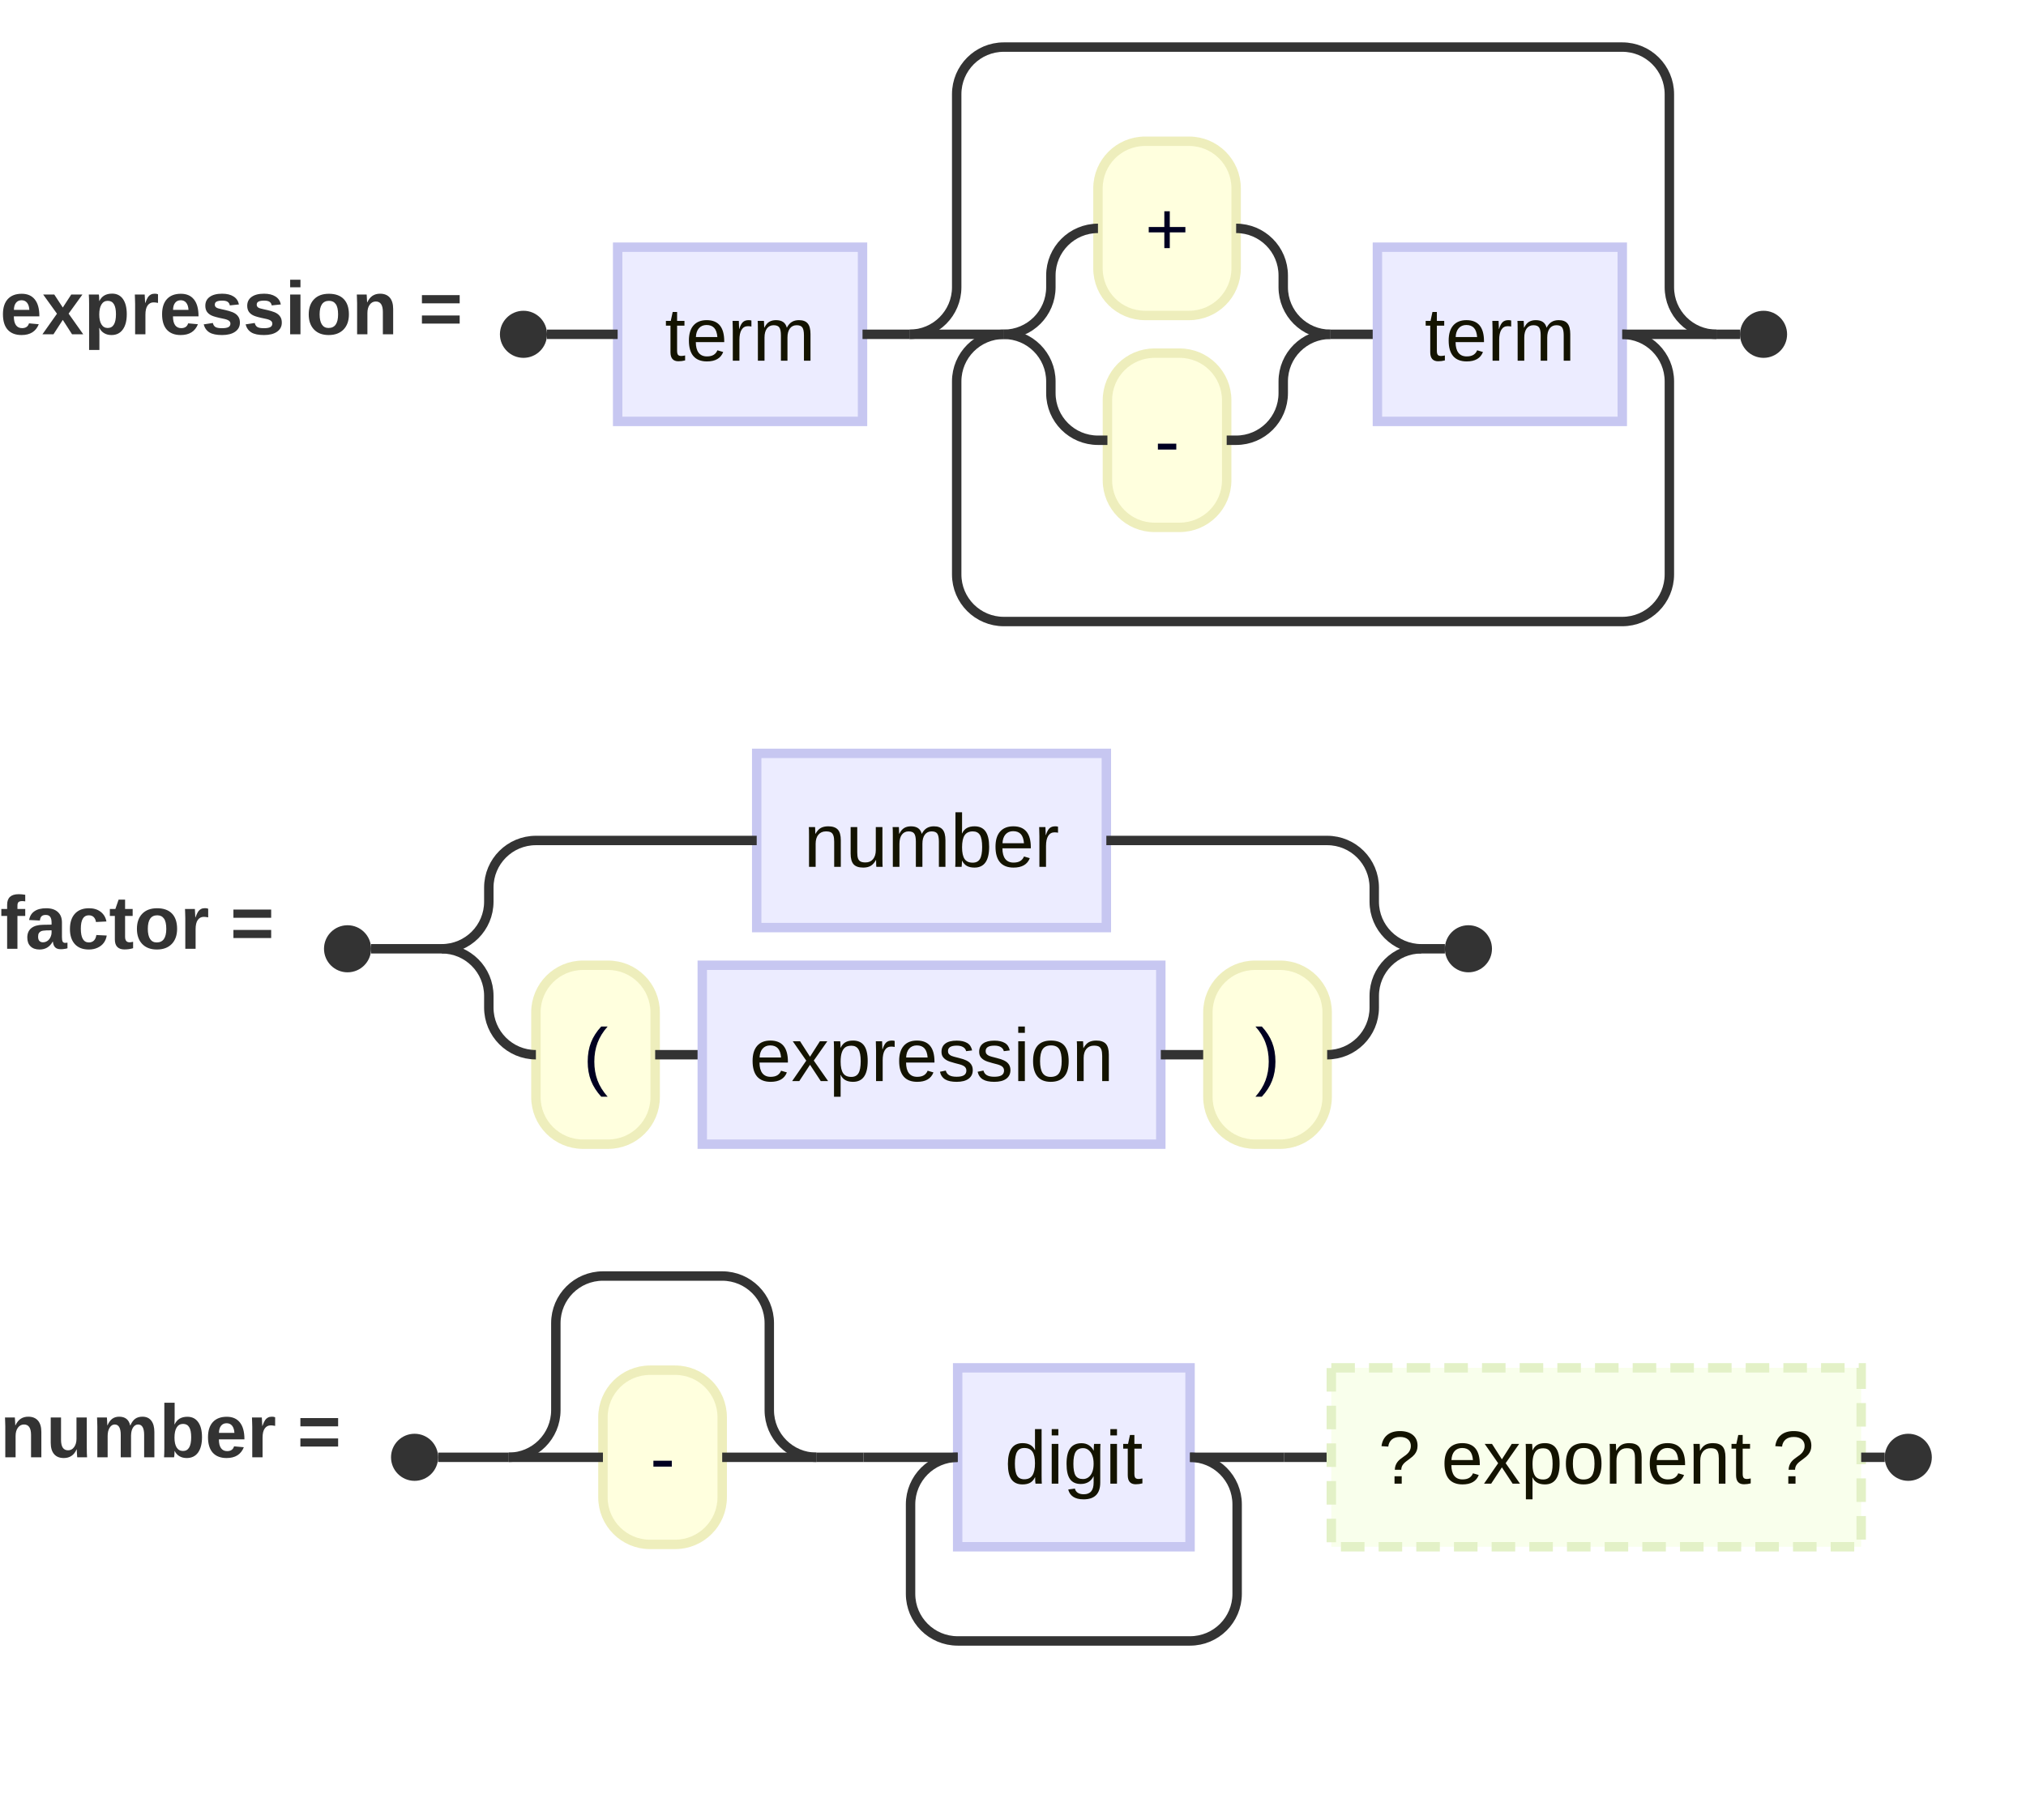
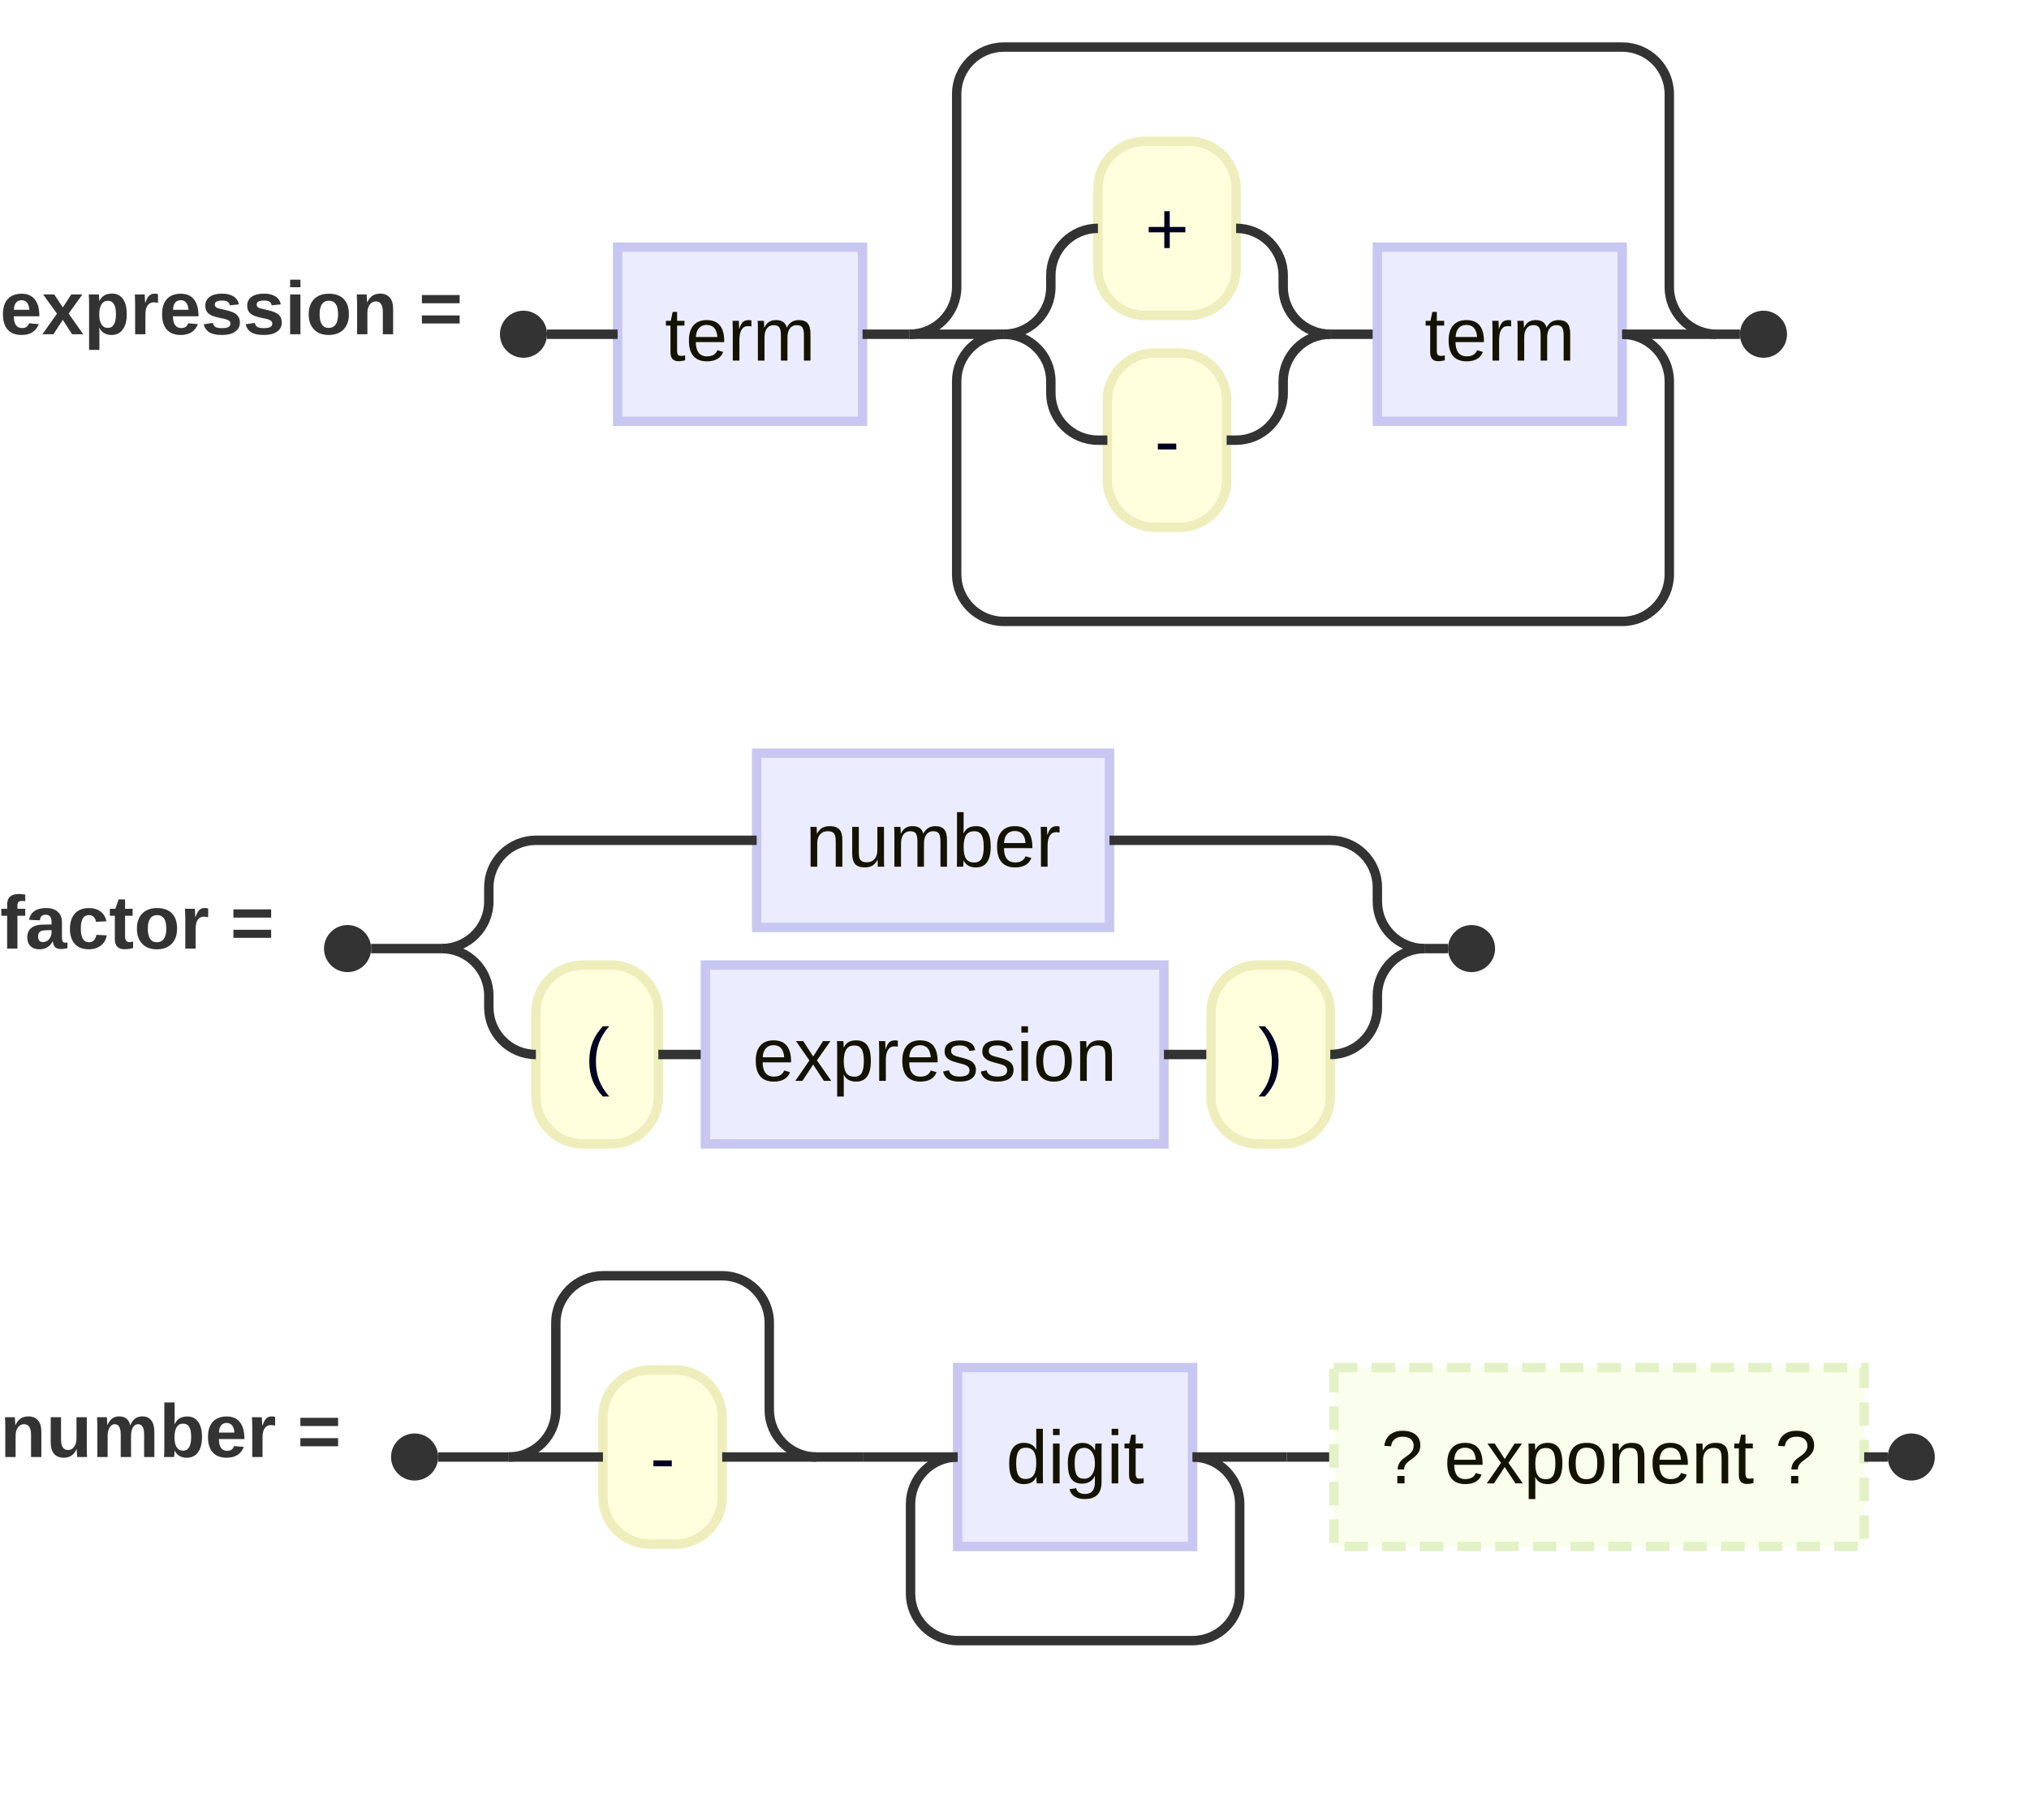
- <svg xmlns="http://www.w3.org/2000/svg" id="my-svg" width="100%" class="railroad-diagram" style="max-width: 430.242px; background-color: white;" viewBox="0 0 430.242 386.5" role="graphics-document document" aria-roledescription="railroad">
+ <svg xmlns="http://www.w3.org/2000/svg" id="my-svg" width="100%" class="railroad-diagram" style="max-width: 430.906px; background-color: white;" viewBox="0 0 430.906 386.5" role="graphics-document document" aria-roledescription="railroad">
  <style>#my-svg{font-family:"trebuchet ms", verdana, arial, sans-serif;font-size:16px;}#my-svg text{font-family:"trebuchet ms", verdana, arial, sans-serif;}</style>
  <g>
    <g class="railroad-rule">
      <g class="railroad-nonterminal">
-         <rect x="131.164" y="52.5" width="52" height="37" fill="#ececff" stroke="#c7c7f1" stroke-width="2" />
-         <text x="157.164" y="76.6" text-anchor="middle" font-size="16" fill="#131300">term</text>
+         <rect x="131.172" y="52.5" width="52" height="37" fill="#ececff" stroke="#c7c7f1" stroke-width="2" />
+         <text x="157.172" y="76.6" text-anchor="middle" font-size="16" fill="#131300">term</text>
      </g>
-       <path class="railroad-line" d="M183.164,71L193.164,71" fill="none" stroke="#333333" stroke-width="2" />
+       <path class="railroad-line" d="M183.172,71L193.172,71" fill="none" stroke="#333333" stroke-width="2" />
      <g class="railroad-terminal">
-         <rect x="233.164" y="30" width="29.344" height="37" rx="10" ry="10" fill="#ffffde" stroke="#eeeebc" stroke-width="2" />
-         <text x="247.836" y="54.1" text-anchor="middle" font-size="16" fill="#000021">+</text>
+         <rect x="233.172" y="30" width="29.344" height="37" rx="10" ry="10" fill="#ffffde" stroke="#eeeebc" stroke-width="2" />
+         <text x="247.844" y="54.1" text-anchor="middle" font-size="16" fill="#000021">+</text>
      </g>
-       <path class="railroad-line" d="M213.164,71C218.687,71,223.164,66.523,223.164,61L223.164,58.5C223.164,52.977,227.641,48.5,233.164,48.5L233.164,48.5" fill="none" stroke="#333333" stroke-width="2" />
-       <path class="railroad-line" d="M262.508,48.5L262.508,48.5C268.031,48.5,272.508,52.977,272.508,58.5L272.508,61C272.508,66.523,276.985,71,282.508,71" fill="none" stroke="#333333" stroke-width="2" />
+       <path class="railroad-line" d="M213.172,71C218.695,71,223.172,66.523,223.172,61L223.172,58.5C223.172,52.977,227.649,48.5,233.172,48.5L233.172,48.5" fill="none" stroke="#333333" stroke-width="2" />
+       <path class="railroad-line" d="M262.516,48.5L262.516,48.5C268.038,48.5,272.516,52.977,272.516,58.5L272.516,61C272.516,66.523,276.993,71,282.516,71" fill="none" stroke="#333333" stroke-width="2" />
      <g class="railroad-terminal">
-         <rect x="235.172" y="75" width="25.328" height="37" rx="10" ry="10" fill="#ffffde" stroke="#eeeebc" stroke-width="2" />
-         <text x="247.836" y="99.1" text-anchor="middle" font-size="16" fill="#000021">-</text>
+         <rect x="235.18" y="75" width="25.328" height="37" rx="10" ry="10" fill="#ffffde" stroke="#eeeebc" stroke-width="2" />
+         <text x="247.844" y="99.1" text-anchor="middle" font-size="16" fill="#000021">-</text>
      </g>
-       <path class="railroad-line" d="M213.164,71C218.687,71,223.164,75.477,223.164,81L223.164,83.5C223.164,89.023,227.641,93.5,233.164,93.5L235.172,93.5" fill="none" stroke="#333333" stroke-width="2" />
-       <path class="railroad-line" d="M260.5,93.5L262.508,93.5C268.031,93.5,272.508,89.023,272.508,83.5L272.508,81C272.508,75.477,276.985,71,282.508,71" fill="none" stroke="#333333" stroke-width="2" />
-       <path class="railroad-line" d="M282.508,71L292.508,71" fill="none" stroke="#333333" stroke-width="2" />
+       <path class="railroad-line" d="M213.172,71C218.695,71,223.172,75.477,223.172,81L223.172,83.5C223.172,89.023,227.649,93.5,233.172,93.5L235.18,93.5" fill="none" stroke="#333333" stroke-width="2" />
+       <path class="railroad-line" d="M260.508,93.5L262.516,93.5C268.038,93.5,272.516,89.023,272.516,83.5L272.516,81C272.516,75.477,276.993,71,282.516,71" fill="none" stroke="#333333" stroke-width="2" />
+       <path class="railroad-line" d="M282.516,71L292.516,71" fill="none" stroke="#333333" stroke-width="2" />
      <g class="railroad-nonterminal">
-         <rect x="292.508" y="52.5" width="52" height="37" fill="#ececff" stroke="#c7c7f1" stroke-width="2" />
-         <text x="318.508" y="76.6" text-anchor="middle" font-size="16" fill="#131300">term</text>
+         <rect x="292.516" y="52.5" width="52" height="37" fill="#ececff" stroke="#c7c7f1" stroke-width="2" />
+         <text x="318.516" y="76.6" text-anchor="middle" font-size="16" fill="#131300">term</text>
      </g>
-       <path class="railroad-line" d="M193.164,71L213.164,71" fill="none" stroke="#333333" stroke-width="2" />
-       <path class="railroad-line" d="M344.508,71L364.508,71" fill="none" stroke="#333333" stroke-width="2" />
-       <path class="railroad-line" d="M344.508,71C350.031,71,354.508,75.477,354.508,81L354.508,122C354.508,127.523,350.031,132,344.508,132L213.164,132C207.641,132,203.164,127.523,203.164,122L203.164,81C203.164,75.477,207.641,71,213.164,71" fill="none" stroke="#333333" stroke-width="2" />
-       <path class="railroad-line" d="M193.164,71C198.687,71,203.164,66.523,203.164,61L203.164,20C203.164,14.477,207.641,10,213.164,10L344.508,10C350.031,10,354.508,14.477,354.508,20L354.508,61C354.508,66.523,358.985,71,364.508,71" fill="none" stroke="#333333" stroke-width="2" />
-       <path class="railroad-line" d="M116.164,71L131.164,71" fill="none" stroke="#333333" stroke-width="2" />
-       <path class="railroad-line" d="M364.508,71L369.508,71" fill="none" stroke="#333333" stroke-width="2" />
+       <path class="railroad-line" d="M193.172,71L213.172,71" fill="none" stroke="#333333" stroke-width="2" />
+       <path class="railroad-line" d="M344.516,71L364.516,71" fill="none" stroke="#333333" stroke-width="2" />
+       <path class="railroad-line" d="M344.516,71C350.038,71,354.516,75.477,354.516,81L354.516,122C354.516,127.523,350.038,132,344.516,132L213.172,132C207.649,132,203.172,127.523,203.172,122L203.172,81C203.172,75.477,207.649,71,213.172,71" fill="none" stroke="#333333" stroke-width="2" />
+       <path class="railroad-line" d="M193.172,71C198.695,71,203.172,66.523,203.172,61L203.172,20C203.172,14.477,207.649,10,213.172,10L344.516,10C350.038,10,354.516,14.477,354.516,20L354.516,61C354.516,66.523,358.993,71,364.516,71" fill="none" stroke="#333333" stroke-width="2" />
+       <path class="railroad-line" d="M116.172,71L131.172,71" fill="none" stroke="#333333" stroke-width="2" />
+       <path class="railroad-line" d="M364.516,71L369.516,71" fill="none" stroke="#333333" stroke-width="2" />
      <text class="railroad-rule-name" x="0" y="71" text-anchor="start" font-size="16" fill="#333333" font-weight="bold">expression =</text>
      <g class="railroad-start">
-         <circle cx="111.164" cy="71" r="5" fill="#333333" stroke="none" />
+         <circle cx="111.172" cy="71" r="5" fill="#333333" stroke="none" />
      </g>
      <g class="railroad-end">
-         <circle cx="374.508" cy="71" r="5" fill="#333333" stroke="none" />
+         <circle cx="374.516" cy="71" r="5" fill="#333333" stroke="none" />
      </g>
    </g>
    <g class="railroad-rule">
      <g class="railroad-nonterminal">
-         <rect x="160.695" y="160" width="74.25" height="37" fill="#ececff" stroke="#c7c7f1" stroke-width="2" />
-         <text x="197.82" y="184.1" text-anchor="middle" font-size="16" fill="#131300">number</text>
+         <rect x="160.703" y="160" width="74.922" height="37" fill="#ececff" stroke="#c7c7f1" stroke-width="2" />
+         <text x="198.164" y="184.1" text-anchor="middle" font-size="16" fill="#131300">number</text>
      </g>
-       <path class="railroad-line" d="M93.805,201.5C99.328,201.5,103.805,197.023,103.805,191.5L103.805,188.5C103.805,182.977,108.282,178.5,113.805,178.5L160.695,178.5" fill="none" stroke="#333333" stroke-width="2" />
-       <path class="railroad-line" d="M234.945,178.5L281.836,178.5C287.359,178.5,291.836,182.977,291.836,188.5L291.836,191.5C291.836,197.023,296.313,201.5,301.836,201.5" fill="none" stroke="#333333" stroke-width="2" />
+       <path class="railroad-line" d="M93.812,201.5C99.335,201.5,103.812,197.023,103.812,191.5L103.812,188.5C103.812,182.977,108.29,178.5,113.812,178.5L160.703,178.5" fill="none" stroke="#333333" stroke-width="2" />
+       <path class="railroad-line" d="M235.625,178.5L282.516,178.5C288.038,178.5,292.516,182.977,292.516,188.5L292.516,191.5C292.516,197.023,296.993,201.5,302.516,201.5" fill="none" stroke="#333333" stroke-width="2" />
      <g class="railroad-terminal">
-         <rect x="113.805" y="205" width="25.328" height="38" rx="10" ry="10" fill="#ffffde" stroke="#eeeebc" stroke-width="2" />
-         <text x="126.469" y="229.6" text-anchor="middle" font-size="16" fill="#000021">(</text>
+         <rect x="113.812" y="205" width="26" height="38" rx="10" ry="10" fill="#ffffde" stroke="#eeeebc" stroke-width="2" />
+         <text x="126.812" y="229.6" text-anchor="middle" font-size="16" fill="#000021">(</text>
      </g>
-       <path class="railroad-line" d="M139.133,224L149.133,224" fill="none" stroke="#333333" stroke-width="2" />
+       <path class="railroad-line" d="M139.812,224L149.812,224" fill="none" stroke="#333333" stroke-width="2" />
      <g class="railroad-nonterminal">
-         <rect x="149.133" y="205" width="97.375" height="38" fill="#ececff" stroke="#c7c7f1" stroke-width="2" />
-         <text x="197.82" y="229.6" text-anchor="middle" font-size="16" fill="#131300">expression</text>
+         <rect x="149.812" y="205" width="97.375" height="38" fill="#ececff" stroke="#c7c7f1" stroke-width="2" />
+         <text x="198.5" y="229.6" text-anchor="middle" font-size="16" fill="#131300">expression</text>
      </g>
-       <path class="railroad-line" d="M246.508,224L256.508,224" fill="none" stroke="#333333" stroke-width="2" />
+       <path class="railroad-line" d="M247.188,224L257.188,224" fill="none" stroke="#333333" stroke-width="2" />
      <g class="railroad-terminal">
-         <rect x="256.508" y="205" width="25.328" height="38" rx="10" ry="10" fill="#ffffde" stroke="#eeeebc" stroke-width="2" />
-         <text x="269.172" y="229.6" text-anchor="middle" font-size="16" fill="#000021">)</text>
+         <rect x="257.188" y="205" width="25.328" height="38" rx="10" ry="10" fill="#ffffde" stroke="#eeeebc" stroke-width="2" />
+         <text x="269.852" y="229.6" text-anchor="middle" font-size="16" fill="#000021">)</text>
      </g>
-       <path class="railroad-line" d="M93.805,201.5C99.328,201.5,103.805,205.977,103.805,211.5L103.805,214C103.805,219.523,108.282,224,113.805,224L113.805,224" fill="none" stroke="#333333" stroke-width="2" />
-       <path class="railroad-line" d="M281.836,224L281.836,224C287.359,224,291.836,219.523,291.836,214L291.836,211.5C291.836,205.977,296.313,201.5,301.836,201.5" fill="none" stroke="#333333" stroke-width="2" />
-       <path class="railroad-line" d="M78.805,201.5L93.805,201.5" fill="none" stroke="#333333" stroke-width="2" />
-       <path class="railroad-line" d="M301.836,201.5L306.836,201.5" fill="none" stroke="#333333" stroke-width="2" />
+       <path class="railroad-line" d="M93.812,201.5C99.335,201.5,103.812,205.977,103.812,211.5L103.812,214C103.812,219.523,108.29,224,113.812,224L113.812,224" fill="none" stroke="#333333" stroke-width="2" />
+       <path class="railroad-line" d="M282.516,224L282.516,224C288.038,224,292.516,219.523,292.516,214L292.516,211.5C292.516,205.977,296.993,201.5,302.516,201.5" fill="none" stroke="#333333" stroke-width="2" />
+       <path class="railroad-line" d="M78.812,201.5L93.812,201.5" fill="none" stroke="#333333" stroke-width="2" />
+       <path class="railroad-line" d="M302.516,201.5L307.516,201.5" fill="none" stroke="#333333" stroke-width="2" />
      <text class="railroad-rule-name" x="0" y="201.5" text-anchor="start" font-size="16" fill="#333333" font-weight="bold">factor =</text>
      <g class="railroad-start">
-         <circle cx="73.805" cy="201.5" r="5" fill="#333333" stroke="none" />
+         <circle cx="73.812" cy="201.5" r="5" fill="#333333" stroke="none" />
      </g>
      <g class="railroad-end">
-         <circle cx="311.836" cy="201.5" r="5" fill="#333333" stroke="none" />
+         <circle cx="312.516" cy="201.5" r="5" fill="#333333" stroke="none" />
      </g>
    </g>
    <g class="railroad-rule">
      <g class="railroad-terminal">
-         <rect x="128.039" y="291" width="25.328" height="37" rx="10" ry="10" fill="#ffffde" stroke="#eeeebc" stroke-width="2" />
-         <text x="140.703" y="315.1" text-anchor="middle" font-size="16" fill="#000021">-</text>
+         <rect x="128.047" y="291" width="25.328" height="37" rx="10" ry="10" fill="#ffffde" stroke="#eeeebc" stroke-width="2" />
+         <text x="140.711" y="315.1" text-anchor="middle" font-size="16" fill="#000021">-</text>
      </g>
-       <path class="railroad-line" d="M108.039,309.5L128.039,309.5" fill="none" stroke="#333333" stroke-width="2" />
-       <path class="railroad-line" d="M153.367,309.5L173.367,309.5" fill="none" stroke="#333333" stroke-width="2" />
-       <path class="railroad-line" d="M108.039,309.5C113.562,309.5,118.039,305.023,118.039,299.5L118.039,281C118.039,275.477,122.516,271,128.039,271L153.367,271C158.89,271,163.367,275.477,163.367,281L163.367,299.5C163.367,305.023,167.844,309.5,173.367,309.5" fill="none" stroke="#333333" stroke-width="2" />
-       <path class="railroad-line" d="M173.367,309.5L183.367,309.5" fill="none" stroke="#333333" stroke-width="2" />
+       <path class="railroad-line" d="M108.047,309.5L128.047,309.5" fill="none" stroke="#333333" stroke-width="2" />
+       <path class="railroad-line" d="M153.375,309.5L173.375,309.5" fill="none" stroke="#333333" stroke-width="2" />
+       <path class="railroad-line" d="M108.047,309.5C113.57,309.5,118.047,305.023,118.047,299.5L118.047,281C118.047,275.477,122.524,271,128.047,271L153.375,271C158.898,271,163.375,275.477,163.375,281L163.375,299.5C163.375,305.023,167.852,309.5,173.375,309.5" fill="none" stroke="#333333" stroke-width="2" />
+       <path class="railroad-line" d="M173.375,309.5L183.375,309.5" fill="none" stroke="#333333" stroke-width="2" />
      <g class="railroad-nonterminal">
-         <rect x="203.367" y="290.5" width="49.352" height="38" fill="#ececff" stroke="#c7c7f1" stroke-width="2" />
-         <text x="228.043" y="315.1" text-anchor="middle" font-size="16" fill="#131300">digit</text>
+         <rect x="203.375" y="290.5" width="49.906" height="38" fill="#ececff" stroke="#c7c7f1" stroke-width="2" />
+         <text x="228.328" y="315.1" text-anchor="middle" font-size="16" fill="#131300">digit</text>
      </g>
-       <path class="railroad-line" d="M183.367,309.5L203.367,309.5" fill="none" stroke="#333333" stroke-width="2" />
-       <path class="railroad-line" d="M252.719,309.5L272.719,309.5" fill="none" stroke="#333333" stroke-width="2" />
-       <path class="railroad-line" d="M252.719,309.5C258.242,309.5,262.719,313.977,262.719,319.5L262.719,338.5C262.719,344.023,258.242,348.5,252.719,348.5L203.367,348.5C197.844,348.5,193.367,344.023,193.367,338.5L193.367,319.5C193.367,313.977,197.844,309.5,203.367,309.5" fill="none" stroke="#333333" stroke-width="2" />
-       <path class="railroad-line" d="M272.719,309.5L282.719,309.5" fill="none" stroke="#333333" stroke-width="2" />
+       <path class="railroad-line" d="M183.375,309.5L203.375,309.5" fill="none" stroke="#333333" stroke-width="2" />
+       <path class="railroad-line" d="M253.281,309.5L273.281,309.5" fill="none" stroke="#333333" stroke-width="2" />
+       <path class="railroad-line" d="M253.281,309.5C258.804,309.5,263.281,313.977,263.281,319.5L263.281,338.5C263.281,344.023,258.804,348.5,253.281,348.5L203.375,348.5C197.852,348.5,193.375,344.023,193.375,338.5L193.375,319.5C193.375,313.977,197.852,309.5,203.375,309.5" fill="none" stroke="#333333" stroke-width="2" />
+       <path class="railroad-line" d="M273.281,309.5L283.281,309.5" fill="none" stroke="#333333" stroke-width="2" />
      <g class="railroad-special">
-         <rect x="282.719" y="290.5" width="112.523" height="38" fill="#f9ffec" stroke="#e3f1c7" stroke-width="2" stroke-dasharray="5 3" />
-         <text x="338.98" y="315.1" text-anchor="middle" font-size="16" fill="#131300">? exponent ?</text>
+         <rect x="283.281" y="290.5" width="112.625" height="38" fill="#f9ffec" stroke="#e3f1c7" stroke-width="2" stroke-dasharray="5 3" />
+         <text x="339.594" y="315.1" text-anchor="middle" font-size="16" fill="#131300">? exponent ?</text>
      </g>
-       <path class="railroad-line" d="M93.039,309.5L108.039,309.5" fill="none" stroke="#333333" stroke-width="2" />
-       <path class="railroad-line" d="M395.242,309.5L400.242,309.5" fill="none" stroke="#333333" stroke-width="2" />
+       <path class="railroad-line" d="M93.047,309.5L108.047,309.5" fill="none" stroke="#333333" stroke-width="2" />
+       <path class="railroad-line" d="M395.906,309.5L400.906,309.5" fill="none" stroke="#333333" stroke-width="2" />
      <text class="railroad-rule-name" x="0" y="309.5" text-anchor="start" font-size="16" fill="#333333" font-weight="bold">number =</text>
      <g class="railroad-start">
-         <circle cx="88.039" cy="309.5" r="5" fill="#333333" stroke="none" />
+         <circle cx="88.047" cy="309.5" r="5" fill="#333333" stroke="none" />
      </g>
      <g class="railroad-end">
-         <circle cx="405.242" cy="309.5" r="5" fill="#333333" stroke="none" />
+         <circle cx="405.906" cy="309.5" r="5" fill="#333333" stroke="none" />
      </g>
    </g>
  </g>
</svg>
